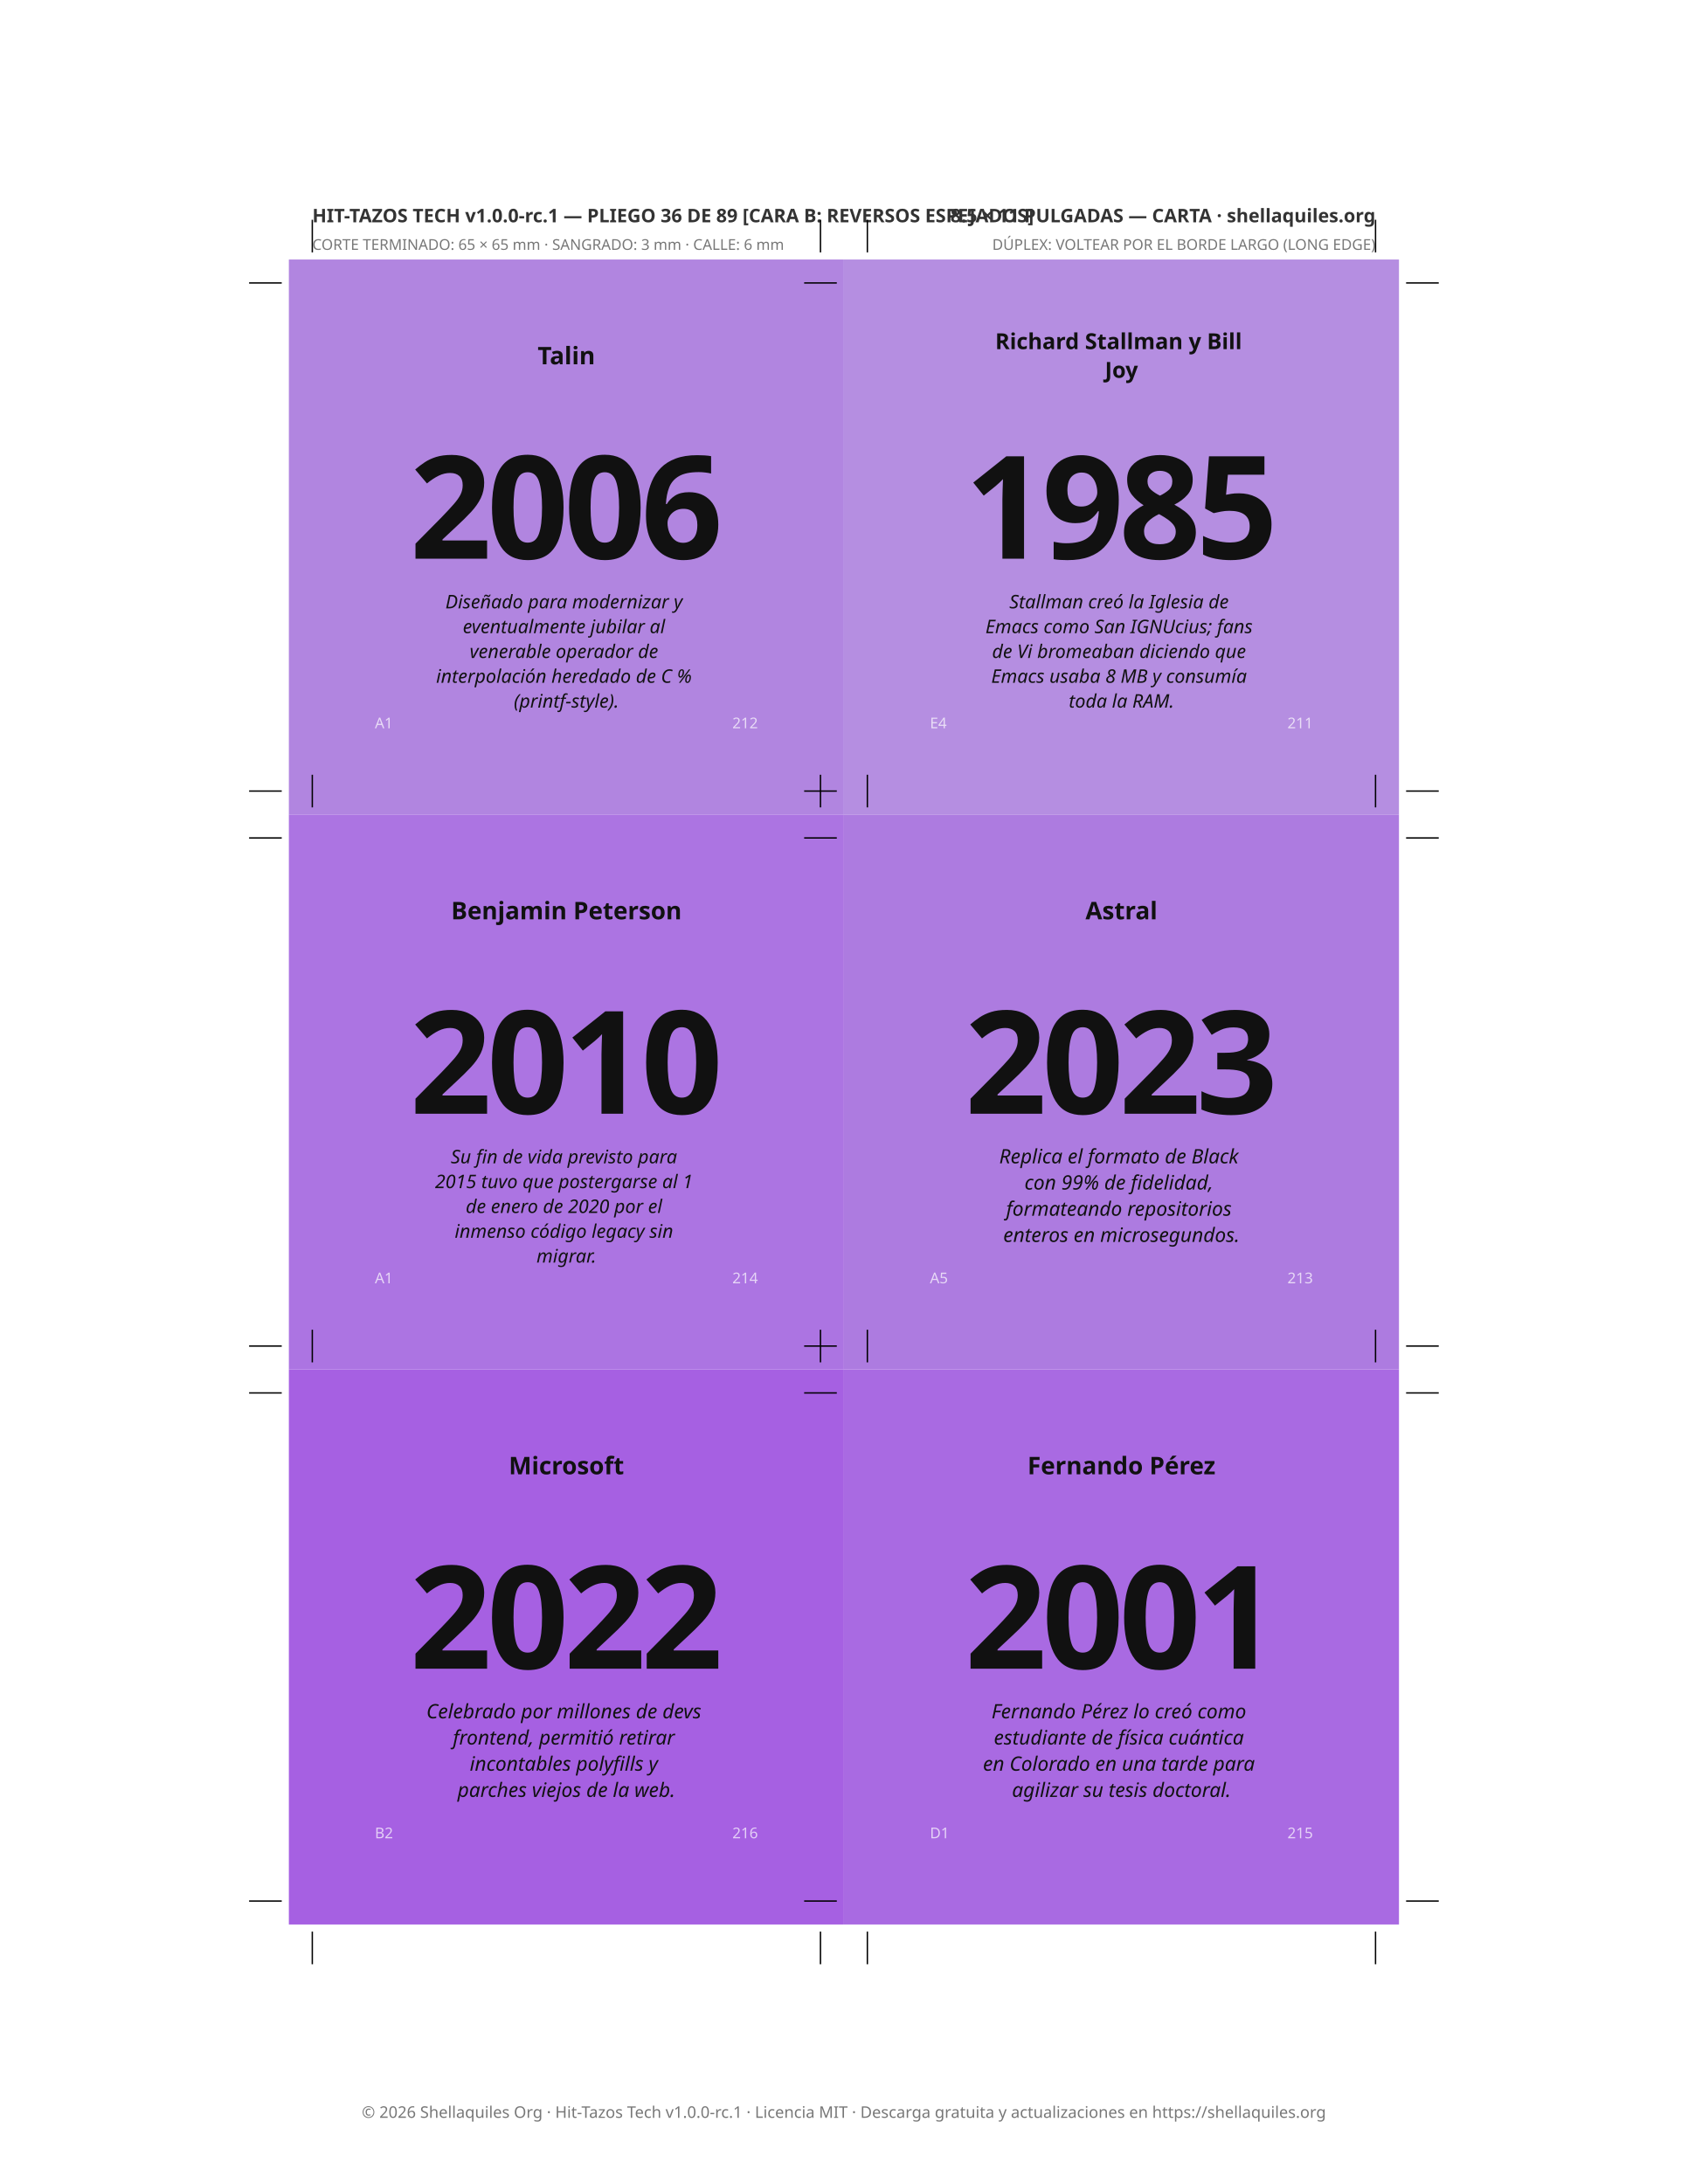
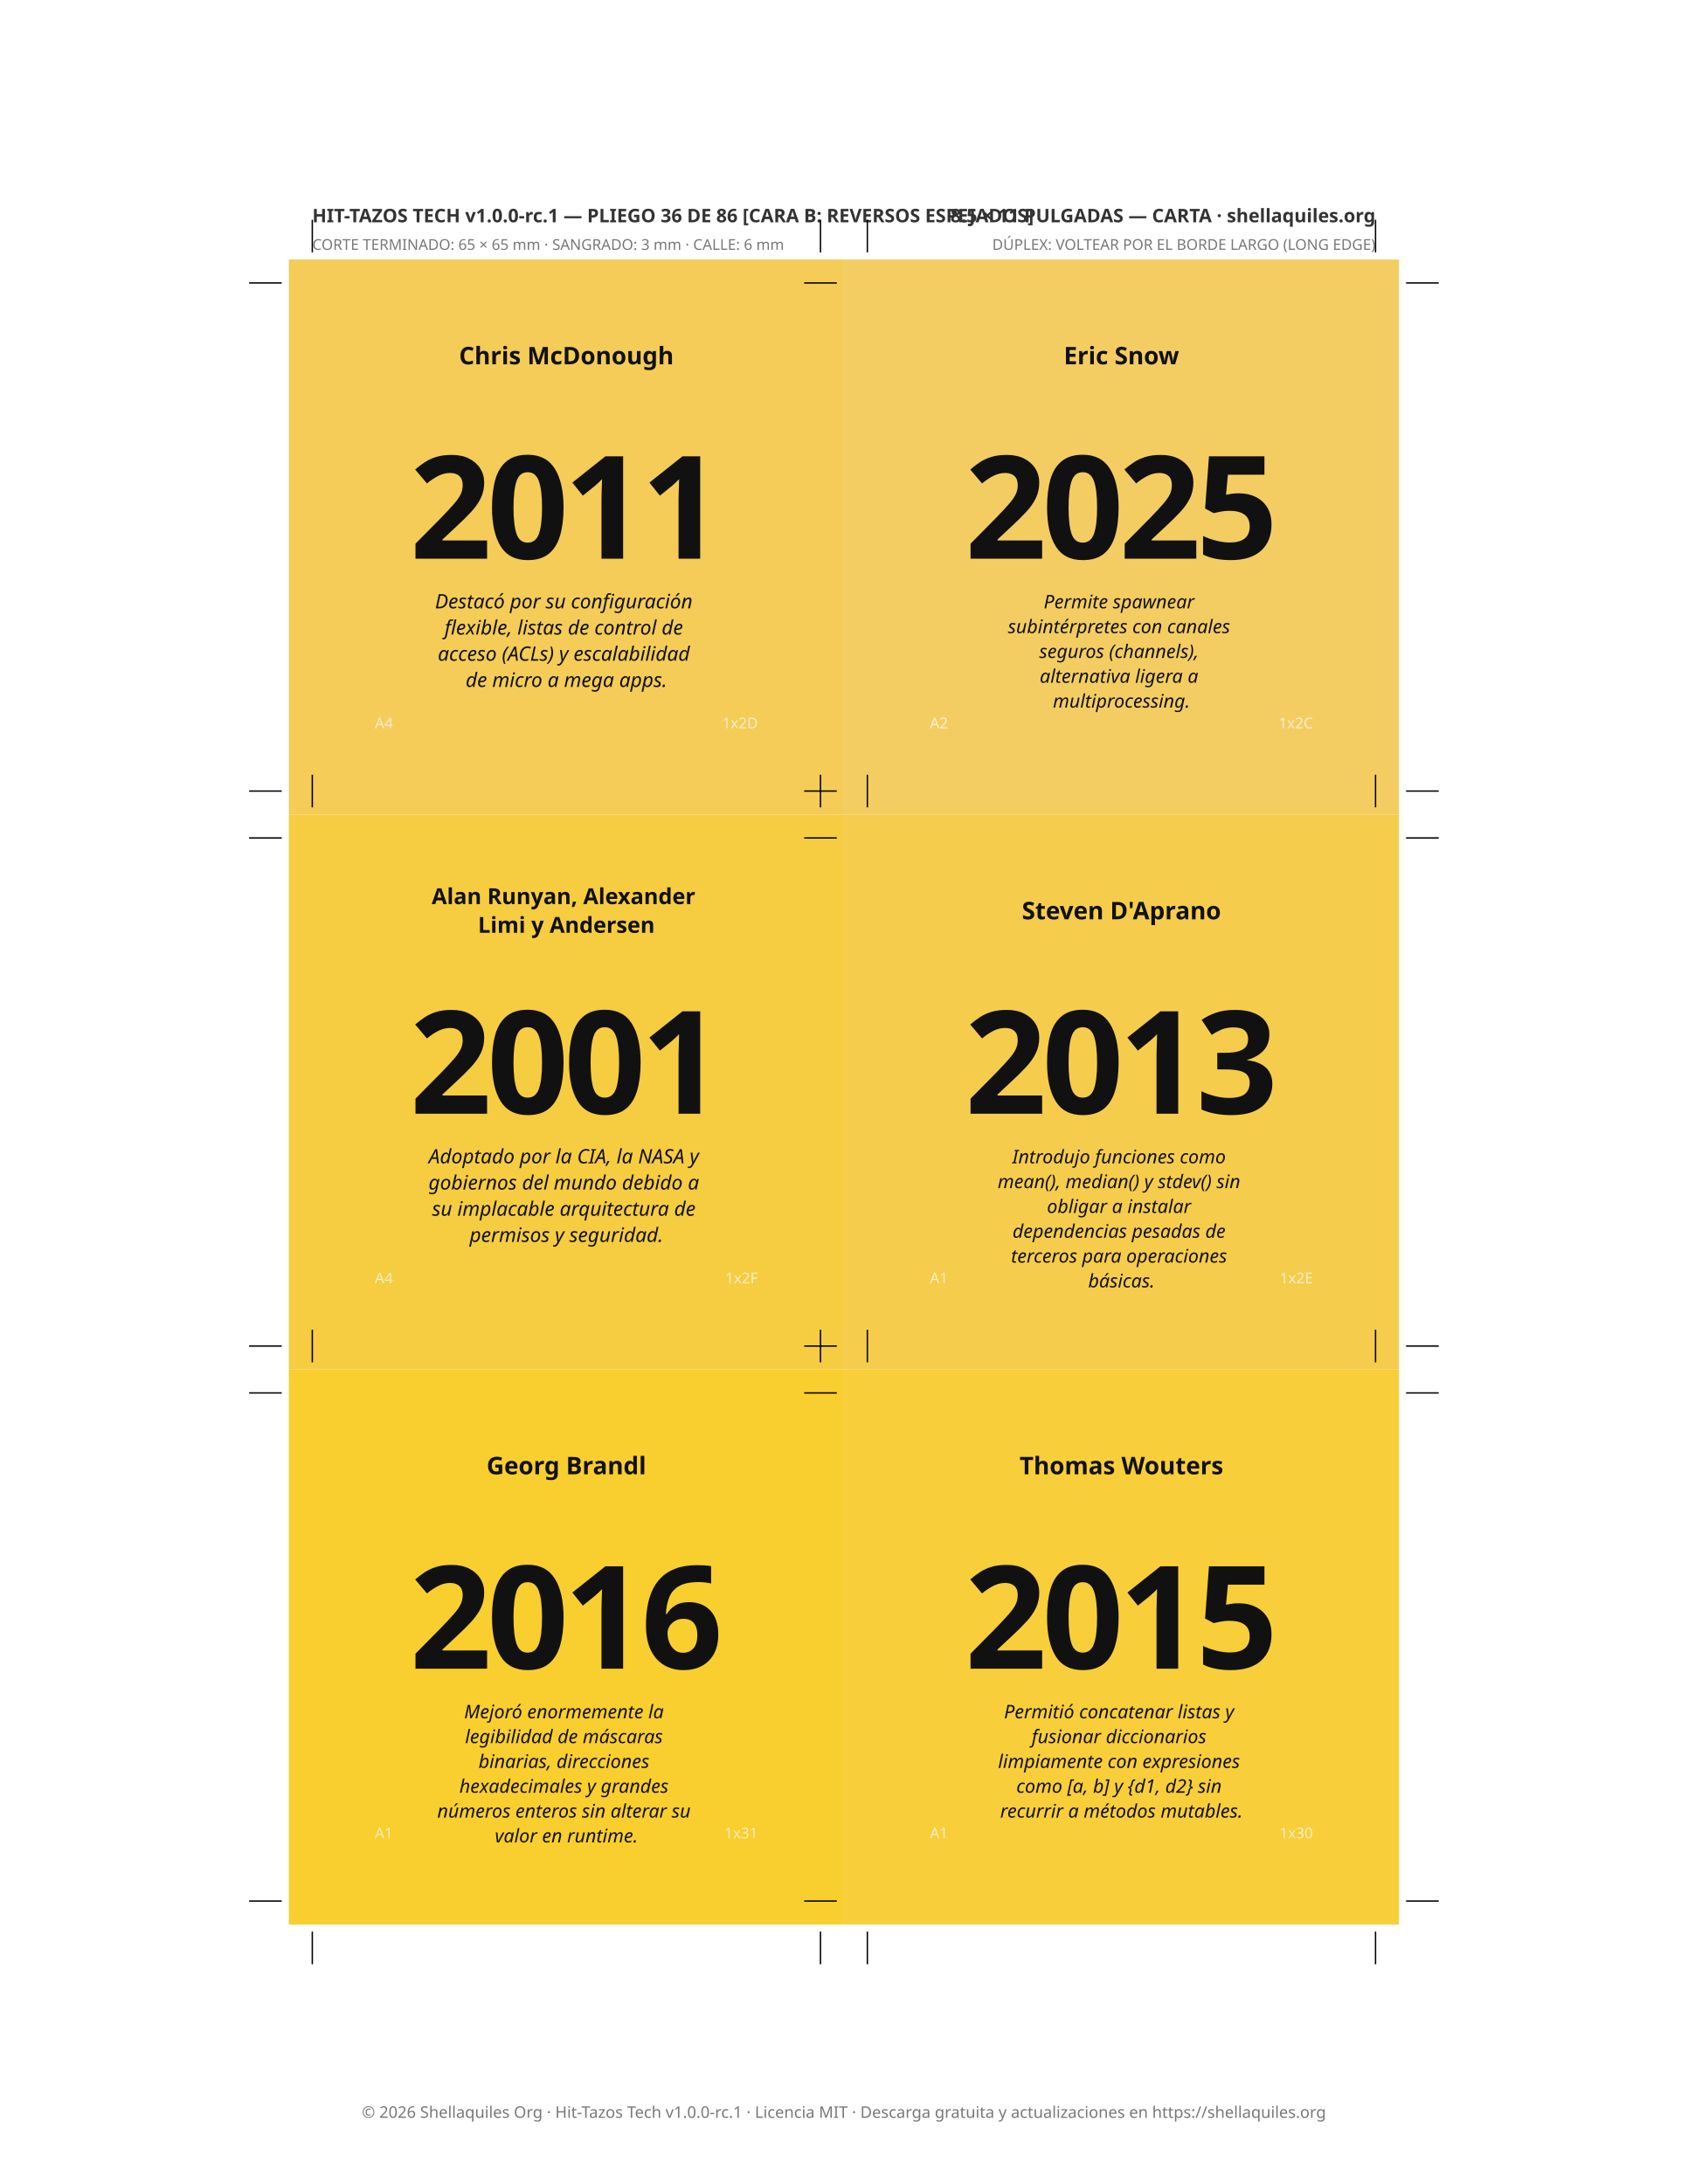
<svg xmlns="http://www.w3.org/2000/svg" width="215.9mm" height="279.4mm" viewBox="0 0 612 792" style="background-color: #ffffff;">
  <g id="encabezado_pliego">
-     <text x="113.24" y="80.61" font-family="'Outfit', sans-serif" font-size="6.8" font-weight="700" fill="#333333">HIT-TAZOS TECH v1.0.0-rc.1 — PLIEGO 36 DE 89 [CARA B: REVERSOS ESPEJADOS]</text>
+     <text x="113.24" y="80.61" font-family="'Outfit', sans-serif" font-size="6.8" font-weight="700" fill="#333333">HIT-TAZOS TECH v1.0.0-rc.1 — PLIEGO 36 DE 86 [CARA B: REVERSOS ESPEJADOS]</text>
    <text x="498.76" y="80.61" font-family="'Outfit', sans-serif" font-size="6.8" font-weight="700" fill="#333333" text-anchor="end">8.5 × 11 PULGADAS — CARTA · shellaquiles.org</text>
    <text x="113.24" y="90.61" font-family="'Outfit', sans-serif" font-size="5.4" font-weight="500" fill="#777777">CORTE TERMINADO: 65 × 65 mm · SANGRADO: 3 mm · CALLE: 6 mm</text>
    <text x="498.76" y="90.61" font-family="'Outfit', sans-serif" font-size="5.4" font-weight="500" fill="#777777" text-anchor="end">DÚPLEX: VOLTEAR POR EL BORDE LARGO (LONG EDGE)</text>
  </g>
  <g id="tarjetas_reverso">
-     <g id="carta_212_reverso">
+     <g id="carta_1_2D_reverso">
      <g stroke="#000000" stroke-width="0.5" stroke-linecap="square">
        <line x1="90.57" y1="102.61" x2="101.91" y2="102.61" />
        <line x1="113.24" y1="79.94" x2="113.24" y2="91.28" />
        <line x1="308.83" y1="102.61" x2="320.17" y2="102.61" />
        <line x1="297.50" y1="79.94" x2="297.50" y2="91.28" />
        <line x1="90.57" y1="286.87" x2="101.91" y2="286.87" />
        <line x1="113.24" y1="298.20" x2="113.24" y2="309.54" />
        <line x1="308.83" y1="286.87" x2="320.17" y2="286.87" />
        <line x1="297.50" y1="298.20" x2="297.50" y2="309.54" />
      </g>
-       <rect x="104.74" y="94.11" width="201.26" height="201.26" fill="#b185e0" />
+       <rect x="104.74" y="94.11" width="201.26" height="201.26" fill="#f4cc57" />
      <g transform="translate(113.24, 102.61)">
        <text font-family="'Outfit', sans-serif" font-size="8.8" font-weight="600" fill="#111111" text-anchor="middle">
-           <tspan x="92.13" y="29.5">Talin</tspan>
+           <tspan x="92.13" y="29.5">Chris McDonough</tspan>
        </text>
-         <text x="92.13" y="100" font-family="'Space Grotesk', sans-serif" font-size="52" font-weight="900" letter-spacing="-1.8" fill="#111111" text-anchor="middle">2006</text>
-         <text font-family="'Outfit', sans-serif" font-size="6.8" font-weight="400" font-style="italic" fill="#111111" text-anchor="middle">
-           <tspan x="92.13" y="118.0">Diseñado para modernizar y</tspan>
-           <tspan x="92.13" y="127.0">eventualmente jubilar al</tspan>
-           <tspan x="92.13" y="136.0">venerable operador de</tspan>
-           <tspan x="92.13" y="145.0">interpolación heredado de C %</tspan>
-           <tspan x="92.13" y="154.0">(printf-style).</tspan>
+         <text x="92.13" y="100" font-family="'Space Grotesk', sans-serif" font-size="52" font-weight="900" letter-spacing="-1.8" fill="#111111" text-anchor="middle">2011</text>
+         <text font-family="'Outfit', sans-serif" font-size="7.2" font-weight="400" font-style="italic" fill="#111111" text-anchor="middle">
+           <tspan x="92.13" y="118.0">Destacó por su configuración</tspan>
+           <tspan x="92.13" y="127.5">flexible, listas de control de</tspan>
+           <tspan x="92.13" y="137.0">acceso (ACLs) y escalabilidad</tspan>
+           <tspan x="92.13" y="146.5">de micro a mega apps.</tspan>
        </text>
-         <text x="22.68" y="161.5" font-family="'Outfit', sans-serif" font-size="5.4" font-weight="500" fill="rgba(255, 255, 255, 0.7)">A1</text>
-         <text x="161.57" y="161.5" font-family="'Space Grotesk', sans-serif" font-size="5.4" font-weight="500" fill="rgba(255, 255, 255, 0.7)" text-anchor="end">212</text>
+         <text x="22.68" y="161.5" font-family="'Outfit', sans-serif" font-size="5.4" font-weight="500" fill="rgba(255, 255, 255, 0.7)">A4</text>
+         <text x="161.57" y="161.5" font-family="'Space Grotesk', sans-serif" font-size="5.4" font-weight="500" fill="rgba(255, 255, 255, 0.7)" text-anchor="end">1x2D</text>
      </g>
    </g>
-     <g id="carta_211_reverso">
+     <g id="carta_1_2C_reverso">
      <g stroke="#000000" stroke-width="0.5" stroke-linecap="square">
        <line x1="291.83" y1="102.61" x2="303.17" y2="102.61" />
        <line x1="314.50" y1="79.94" x2="314.50" y2="91.28" />
        <line x1="510.09" y1="102.61" x2="521.43" y2="102.61" />
        <line x1="498.76" y1="79.94" x2="498.76" y2="91.28" />
        <line x1="291.83" y1="286.87" x2="303.17" y2="286.87" />
        <line x1="314.50" y1="298.20" x2="314.50" y2="309.54" />
        <line x1="510.09" y1="286.87" x2="521.43" y2="286.87" />
        <line x1="498.76" y1="298.20" x2="498.76" y2="309.54" />
      </g>
-       <rect x="306.00" y="94.11" width="201.26" height="201.26" fill="#b58ee1" />
+       <rect x="306.00" y="94.11" width="201.26" height="201.26" fill="#f4cd62" />
      <g transform="translate(314.50, 102.61)">
-         <text font-family="'Outfit', sans-serif" font-size="8" font-weight="600" fill="#111111" text-anchor="middle">
-           <tspan x="92.13" y="24">Richard Stallman y Bill</tspan>
-           <tspan x="92.13" y="34.4">Joy</tspan>
+         <text font-family="'Outfit', sans-serif" font-size="8.8" font-weight="600" fill="#111111" text-anchor="middle">
+           <tspan x="92.13" y="29.5">Eric Snow</tspan>
        </text>
-         <text x="92.13" y="100" font-family="'Space Grotesk', sans-serif" font-size="52" font-weight="900" letter-spacing="-1.8" fill="#111111" text-anchor="middle">1985</text>
+         <text x="92.13" y="100" font-family="'Space Grotesk', sans-serif" font-size="52" font-weight="900" letter-spacing="-1.8" fill="#111111" text-anchor="middle">2025</text>
        <text font-family="'Outfit', sans-serif" font-size="6.8" font-weight="400" font-style="italic" fill="#111111" text-anchor="middle">
-           <tspan x="92.13" y="118.0">Stallman creó la Iglesia de</tspan>
-           <tspan x="92.13" y="127.0">Emacs como San IGNUcius; fans</tspan>
-           <tspan x="92.13" y="136.0">de Vi bromeaban diciendo que</tspan>
-           <tspan x="92.13" y="145.0">Emacs usaba 8 MB y consumía</tspan>
-           <tspan x="92.13" y="154.0">toda la RAM.</tspan>
+           <tspan x="92.13" y="118.0">Permite spawnear</tspan>
+           <tspan x="92.13" y="127.0">subintérpretes con canales</tspan>
+           <tspan x="92.13" y="136.0">seguros (channels),</tspan>
+           <tspan x="92.13" y="145.0">alternativa ligera a</tspan>
+           <tspan x="92.13" y="154.0">multiprocessing.</tspan>
        </text>
-         <text x="22.68" y="161.5" font-family="'Outfit', sans-serif" font-size="5.4" font-weight="500" fill="rgba(255, 255, 255, 0.7)">E4</text>
-         <text x="161.57" y="161.5" font-family="'Space Grotesk', sans-serif" font-size="5.4" font-weight="500" fill="rgba(255, 255, 255, 0.7)" text-anchor="end">211</text>
+         <text x="22.68" y="161.5" font-family="'Outfit', sans-serif" font-size="5.4" font-weight="500" fill="rgba(255, 255, 255, 0.7)">A2</text>
+         <text x="161.57" y="161.5" font-family="'Space Grotesk', sans-serif" font-size="5.4" font-weight="500" fill="rgba(255, 255, 255, 0.7)" text-anchor="end">1x2C</text>
      </g>
    </g>
-     <g id="carta_214_reverso">
+     <g id="carta_1_2F_reverso">
      <g stroke="#000000" stroke-width="0.5" stroke-linecap="square">
        <line x1="90.57" y1="303.87" x2="101.91" y2="303.87" />
        <line x1="113.24" y1="281.20" x2="113.24" y2="292.54" />
        <line x1="308.83" y1="303.87" x2="320.17" y2="303.87" />
        <line x1="297.50" y1="281.20" x2="297.50" y2="292.54" />
        <line x1="90.57" y1="488.13" x2="101.91" y2="488.13" />
        <line x1="113.24" y1="499.46" x2="113.24" y2="510.80" />
        <line x1="308.83" y1="488.13" x2="320.17" y2="488.13" />
        <line x1="297.50" y1="499.46" x2="297.50" y2="510.80" />
      </g>
-       <rect x="104.74" y="295.37" width="201.26" height="201.26" fill="#ac74e2" />
+       <rect x="104.74" y="295.37" width="201.26" height="201.26" fill="#f6cc41" />
      <g transform="translate(113.24, 303.87)">
-         <text font-family="'Outfit', sans-serif" font-size="8.8" font-weight="600" fill="#111111" text-anchor="middle">
-           <tspan x="92.13" y="29.5">Benjamin Peterson</tspan>
+         <text font-family="'Outfit', sans-serif" font-size="8" font-weight="600" fill="#111111" text-anchor="middle">
+           <tspan x="92.13" y="24">Alan Runyan, Alexander</tspan>
+           <tspan x="92.13" y="34.4">Limi y Andersen</tspan>
        </text>
-         <text x="92.13" y="100" font-family="'Space Grotesk', sans-serif" font-size="52" font-weight="900" letter-spacing="-1.8" fill="#111111" text-anchor="middle">2010</text>
-         <text font-family="'Outfit', sans-serif" font-size="6.8" font-weight="400" font-style="italic" fill="#111111" text-anchor="middle">
-           <tspan x="92.13" y="118.0">Su fin de vida previsto para</tspan>
-           <tspan x="92.13" y="127.0">2015 tuvo que postergarse al 1</tspan>
-           <tspan x="92.13" y="136.0">de enero de 2020 por el</tspan>
-           <tspan x="92.13" y="145.0">inmenso código legacy sin</tspan>
-           <tspan x="92.13" y="154.0">migrar.</tspan>
+         <text x="92.13" y="100" font-family="'Space Grotesk', sans-serif" font-size="52" font-weight="900" letter-spacing="-1.8" fill="#111111" text-anchor="middle">2001</text>
+         <text font-family="'Outfit', sans-serif" font-size="7.2" font-weight="400" font-style="italic" fill="#111111" text-anchor="middle">
+           <tspan x="92.13" y="118.0">Adoptado por la CIA, la NASA y</tspan>
+           <tspan x="92.13" y="127.5">gobiernos del mundo debido a</tspan>
+           <tspan x="92.13" y="137.0">su implacable arquitectura de</tspan>
+           <tspan x="92.13" y="146.5">permisos y seguridad.</tspan>
        </text>
-         <text x="22.68" y="161.5" font-family="'Outfit', sans-serif" font-size="5.4" font-weight="500" fill="rgba(255, 255, 255, 0.7)">A1</text>
-         <text x="161.57" y="161.5" font-family="'Space Grotesk', sans-serif" font-size="5.4" font-weight="500" fill="rgba(255, 255, 255, 0.7)" text-anchor="end">214</text>
+         <text x="22.68" y="161.5" font-family="'Outfit', sans-serif" font-size="5.4" font-weight="500" fill="rgba(255, 255, 255, 0.7)">A4</text>
+         <text x="161.57" y="161.5" font-family="'Space Grotesk', sans-serif" font-size="5.4" font-weight="500" fill="rgba(255, 255, 255, 0.7)" text-anchor="end">1x2F</text>
      </g>
    </g>
-     <g id="carta_213_reverso">
+     <g id="carta_1_2E_reverso">
      <g stroke="#000000" stroke-width="0.5" stroke-linecap="square">
        <line x1="291.83" y1="303.87" x2="303.17" y2="303.87" />
        <line x1="314.50" y1="281.20" x2="314.50" y2="292.54" />
        <line x1="510.09" y1="303.87" x2="521.43" y2="303.87" />
        <line x1="498.76" y1="281.20" x2="498.76" y2="292.54" />
        <line x1="291.83" y1="488.13" x2="303.17" y2="488.13" />
        <line x1="314.50" y1="499.46" x2="314.50" y2="510.80" />
        <line x1="510.09" y1="488.13" x2="521.43" y2="488.13" />
        <line x1="498.76" y1="499.46" x2="498.76" y2="510.80" />
      </g>
-       <rect x="306.00" y="295.37" width="201.26" height="201.26" fill="#ad7be0" />
+       <rect x="306.00" y="295.37" width="201.26" height="201.26" fill="#f6cc4c" />
      <g transform="translate(314.50, 303.87)">
        <text font-family="'Outfit', sans-serif" font-size="8.8" font-weight="600" fill="#111111" text-anchor="middle">
-           <tspan x="92.13" y="29.5">Astral</tspan>
+           <tspan x="92.13" y="29.5">Steven D'Aprano</tspan>
        </text>
-         <text x="92.13" y="100" font-family="'Space Grotesk', sans-serif" font-size="52" font-weight="900" letter-spacing="-1.8" fill="#111111" text-anchor="middle">2023</text>
-         <text font-family="'Outfit', sans-serif" font-size="7.2" font-weight="400" font-style="italic" fill="#111111" text-anchor="middle">
-           <tspan x="92.13" y="118.0">Replica el formato de Black</tspan>
-           <tspan x="92.13" y="127.5">con 99% de fidelidad,</tspan>
-           <tspan x="92.13" y="137.0">formateando repositorios</tspan>
-           <tspan x="92.13" y="146.5">enteros en microsegundos.</tspan>
+         <text x="92.13" y="100" font-family="'Space Grotesk', sans-serif" font-size="52" font-weight="900" letter-spacing="-1.8" fill="#111111" text-anchor="middle">2013</text>
+         <text font-family="'Outfit', sans-serif" font-size="6.8" font-weight="400" font-style="italic" fill="#111111" text-anchor="middle">
+           <tspan x="92.13" y="118.0">Introdujo funciones como</tspan>
+           <tspan x="92.13" y="127.0">mean(), median() y stdev() sin</tspan>
+           <tspan x="92.13" y="136.0">obligar a instalar</tspan>
+           <tspan x="92.13" y="145.0">dependencias pesadas de</tspan>
+           <tspan x="92.13" y="154.0">terceros para operaciones</tspan>
+           <tspan x="92.13" y="163.0">básicas.</tspan>
        </text>
-         <text x="22.68" y="161.5" font-family="'Outfit', sans-serif" font-size="5.4" font-weight="500" fill="rgba(255, 255, 255, 0.7)">A5</text>
-         <text x="161.57" y="161.5" font-family="'Space Grotesk', sans-serif" font-size="5.4" font-weight="500" fill="rgba(255, 255, 255, 0.7)" text-anchor="end">213</text>
+         <text x="22.68" y="161.5" font-family="'Outfit', sans-serif" font-size="5.4" font-weight="500" fill="rgba(255, 255, 255, 0.7)">A1</text>
+         <text x="161.57" y="161.5" font-family="'Space Grotesk', sans-serif" font-size="5.4" font-weight="500" fill="rgba(255, 255, 255, 0.7)" text-anchor="end">1x2E</text>
      </g>
    </g>
-     <g id="carta_216_reverso">
+     <g id="carta_1_31_reverso">
      <g stroke="#000000" stroke-width="0.5" stroke-linecap="square">
        <line x1="90.57" y1="505.13" x2="101.91" y2="505.13" />
        <line x1="113.24" y1="482.46" x2="113.24" y2="493.80" />
        <line x1="308.83" y1="505.13" x2="320.17" y2="505.13" />
        <line x1="297.50" y1="482.46" x2="297.50" y2="493.80" />
        <line x1="90.57" y1="689.39" x2="101.91" y2="689.39" />
        <line x1="113.24" y1="700.72" x2="113.24" y2="712.06" />
        <line x1="308.83" y1="689.39" x2="320.17" y2="689.39" />
        <line x1="297.50" y1="700.72" x2="297.50" y2="712.06" />
      </g>
-       <rect x="104.74" y="496.63" width="201.26" height="201.26" fill="#a660e2" />
+       <rect x="104.74" y="496.63" width="201.26" height="201.26" fill="#f9ce2f" />
      <g transform="translate(113.24, 505.13)">
        <text font-family="'Outfit', sans-serif" font-size="8.8" font-weight="600" fill="#111111" text-anchor="middle">
-           <tspan x="92.13" y="29.5">Microsoft</tspan>
+           <tspan x="92.13" y="29.5">Georg Brandl</tspan>
        </text>
-         <text x="92.13" y="100" font-family="'Space Grotesk', sans-serif" font-size="52" font-weight="900" letter-spacing="-1.8" fill="#111111" text-anchor="middle">2022</text>
-         <text font-family="'Outfit', sans-serif" font-size="7.2" font-weight="400" font-style="italic" fill="#111111" text-anchor="middle">
-           <tspan x="92.13" y="118.0">Celebrado por millones de devs</tspan>
-           <tspan x="92.13" y="127.5">frontend, permitió retirar</tspan>
-           <tspan x="92.13" y="137.0">incontables polyfills y</tspan>
-           <tspan x="92.13" y="146.5">parches viejos de la web.</tspan>
+         <text x="92.13" y="100" font-family="'Space Grotesk', sans-serif" font-size="52" font-weight="900" letter-spacing="-1.8" fill="#111111" text-anchor="middle">2016</text>
+         <text font-family="'Outfit', sans-serif" font-size="6.8" font-weight="400" font-style="italic" fill="#111111" text-anchor="middle">
+           <tspan x="92.13" y="118.0">Mejoró enormemente la</tspan>
+           <tspan x="92.13" y="127.0">legibilidad de máscaras</tspan>
+           <tspan x="92.13" y="136.0">binarias, direcciones</tspan>
+           <tspan x="92.13" y="145.0">hexadecimales y grandes</tspan>
+           <tspan x="92.13" y="154.0">números enteros sin alterar su</tspan>
+           <tspan x="92.13" y="163.0">valor en runtime.</tspan>
        </text>
-         <text x="22.68" y="161.5" font-family="'Outfit', sans-serif" font-size="5.4" font-weight="500" fill="rgba(255, 255, 255, 0.7)">B2</text>
-         <text x="161.57" y="161.5" font-family="'Space Grotesk', sans-serif" font-size="5.4" font-weight="500" fill="rgba(255, 255, 255, 0.7)" text-anchor="end">216</text>
+         <text x="22.68" y="161.5" font-family="'Outfit', sans-serif" font-size="5.4" font-weight="500" fill="rgba(255, 255, 255, 0.7)">A1</text>
+         <text x="161.57" y="161.5" font-family="'Space Grotesk', sans-serif" font-size="5.4" font-weight="500" fill="rgba(255, 255, 255, 0.7)" text-anchor="end">1x31</text>
      </g>
    </g>
-     <g id="carta_215_reverso">
+     <g id="carta_1_30_reverso">
      <g stroke="#000000" stroke-width="0.5" stroke-linecap="square">
        <line x1="291.83" y1="505.13" x2="303.17" y2="505.13" />
        <line x1="314.50" y1="482.46" x2="314.50" y2="493.80" />
        <line x1="510.09" y1="505.13" x2="521.43" y2="505.13" />
        <line x1="498.76" y1="482.46" x2="498.76" y2="493.80" />
        <line x1="291.83" y1="689.39" x2="303.17" y2="689.39" />
        <line x1="314.50" y1="700.72" x2="314.50" y2="712.06" />
        <line x1="510.09" y1="689.39" x2="521.43" y2="689.39" />
        <line x1="498.76" y1="700.72" x2="498.76" y2="712.06" />
      </g>
-       <rect x="306.00" y="496.63" width="201.26" height="201.26" fill="#a96ae2" />
+       <rect x="306.00" y="496.63" width="201.26" height="201.26" fill="#f8ce3a" />
      <g transform="translate(314.50, 505.13)">
        <text font-family="'Outfit', sans-serif" font-size="8.8" font-weight="600" fill="#111111" text-anchor="middle">
-           <tspan x="92.13" y="29.5">Fernando Pérez</tspan>
+           <tspan x="92.13" y="29.5">Thomas Wouters</tspan>
        </text>
-         <text x="92.13" y="100" font-family="'Space Grotesk', sans-serif" font-size="52" font-weight="900" letter-spacing="-1.8" fill="#111111" text-anchor="middle">2001</text>
-         <text font-family="'Outfit', sans-serif" font-size="7.2" font-weight="400" font-style="italic" fill="#111111" text-anchor="middle">
-           <tspan x="92.13" y="118.0">Fernando Pérez lo creó como</tspan>
-           <tspan x="92.13" y="127.5">estudiante de física cuántica</tspan>
-           <tspan x="92.13" y="137.0">en Colorado en una tarde para</tspan>
-           <tspan x="92.13" y="146.5">agilizar su tesis doctoral.</tspan>
+         <text x="92.13" y="100" font-family="'Space Grotesk', sans-serif" font-size="52" font-weight="900" letter-spacing="-1.8" fill="#111111" text-anchor="middle">2015</text>
+         <text font-family="'Outfit', sans-serif" font-size="6.8" font-weight="400" font-style="italic" fill="#111111" text-anchor="middle">
+           <tspan x="92.13" y="118.0">Permitió concatenar listas y</tspan>
+           <tspan x="92.13" y="127.0">fusionar diccionarios</tspan>
+           <tspan x="92.13" y="136.0">limpiamente con expresiones</tspan>
+           <tspan x="92.13" y="145.0">como [a, b] y {d1, d2} sin</tspan>
+           <tspan x="92.13" y="154.0">recurrir a métodos mutables.</tspan>
        </text>
-         <text x="22.68" y="161.5" font-family="'Outfit', sans-serif" font-size="5.4" font-weight="500" fill="rgba(255, 255, 255, 0.7)">D1</text>
-         <text x="161.57" y="161.5" font-family="'Space Grotesk', sans-serif" font-size="5.4" font-weight="500" fill="rgba(255, 255, 255, 0.7)" text-anchor="end">215</text>
+         <text x="22.68" y="161.5" font-family="'Outfit', sans-serif" font-size="5.4" font-weight="500" fill="rgba(255, 255, 255, 0.7)">A1</text>
+         <text x="161.57" y="161.5" font-family="'Space Grotesk', sans-serif" font-size="5.4" font-weight="500" fill="rgba(255, 255, 255, 0.7)" text-anchor="end">1x30</text>
      </g>
    </g>
  </g>
  <g id="pie_pliego">
    <text x="306.00" y="768.00" font-family="'Outfit', sans-serif" font-size="5.8" font-weight="500" fill="#777777" text-anchor="middle">© 2026 Shellaquiles Org · Hit-Tazos Tech v1.0.0-rc.1 · Licencia MIT · Descarga gratuita y actualizaciones en https://shellaquiles.org</text>
  </g>
</svg>
